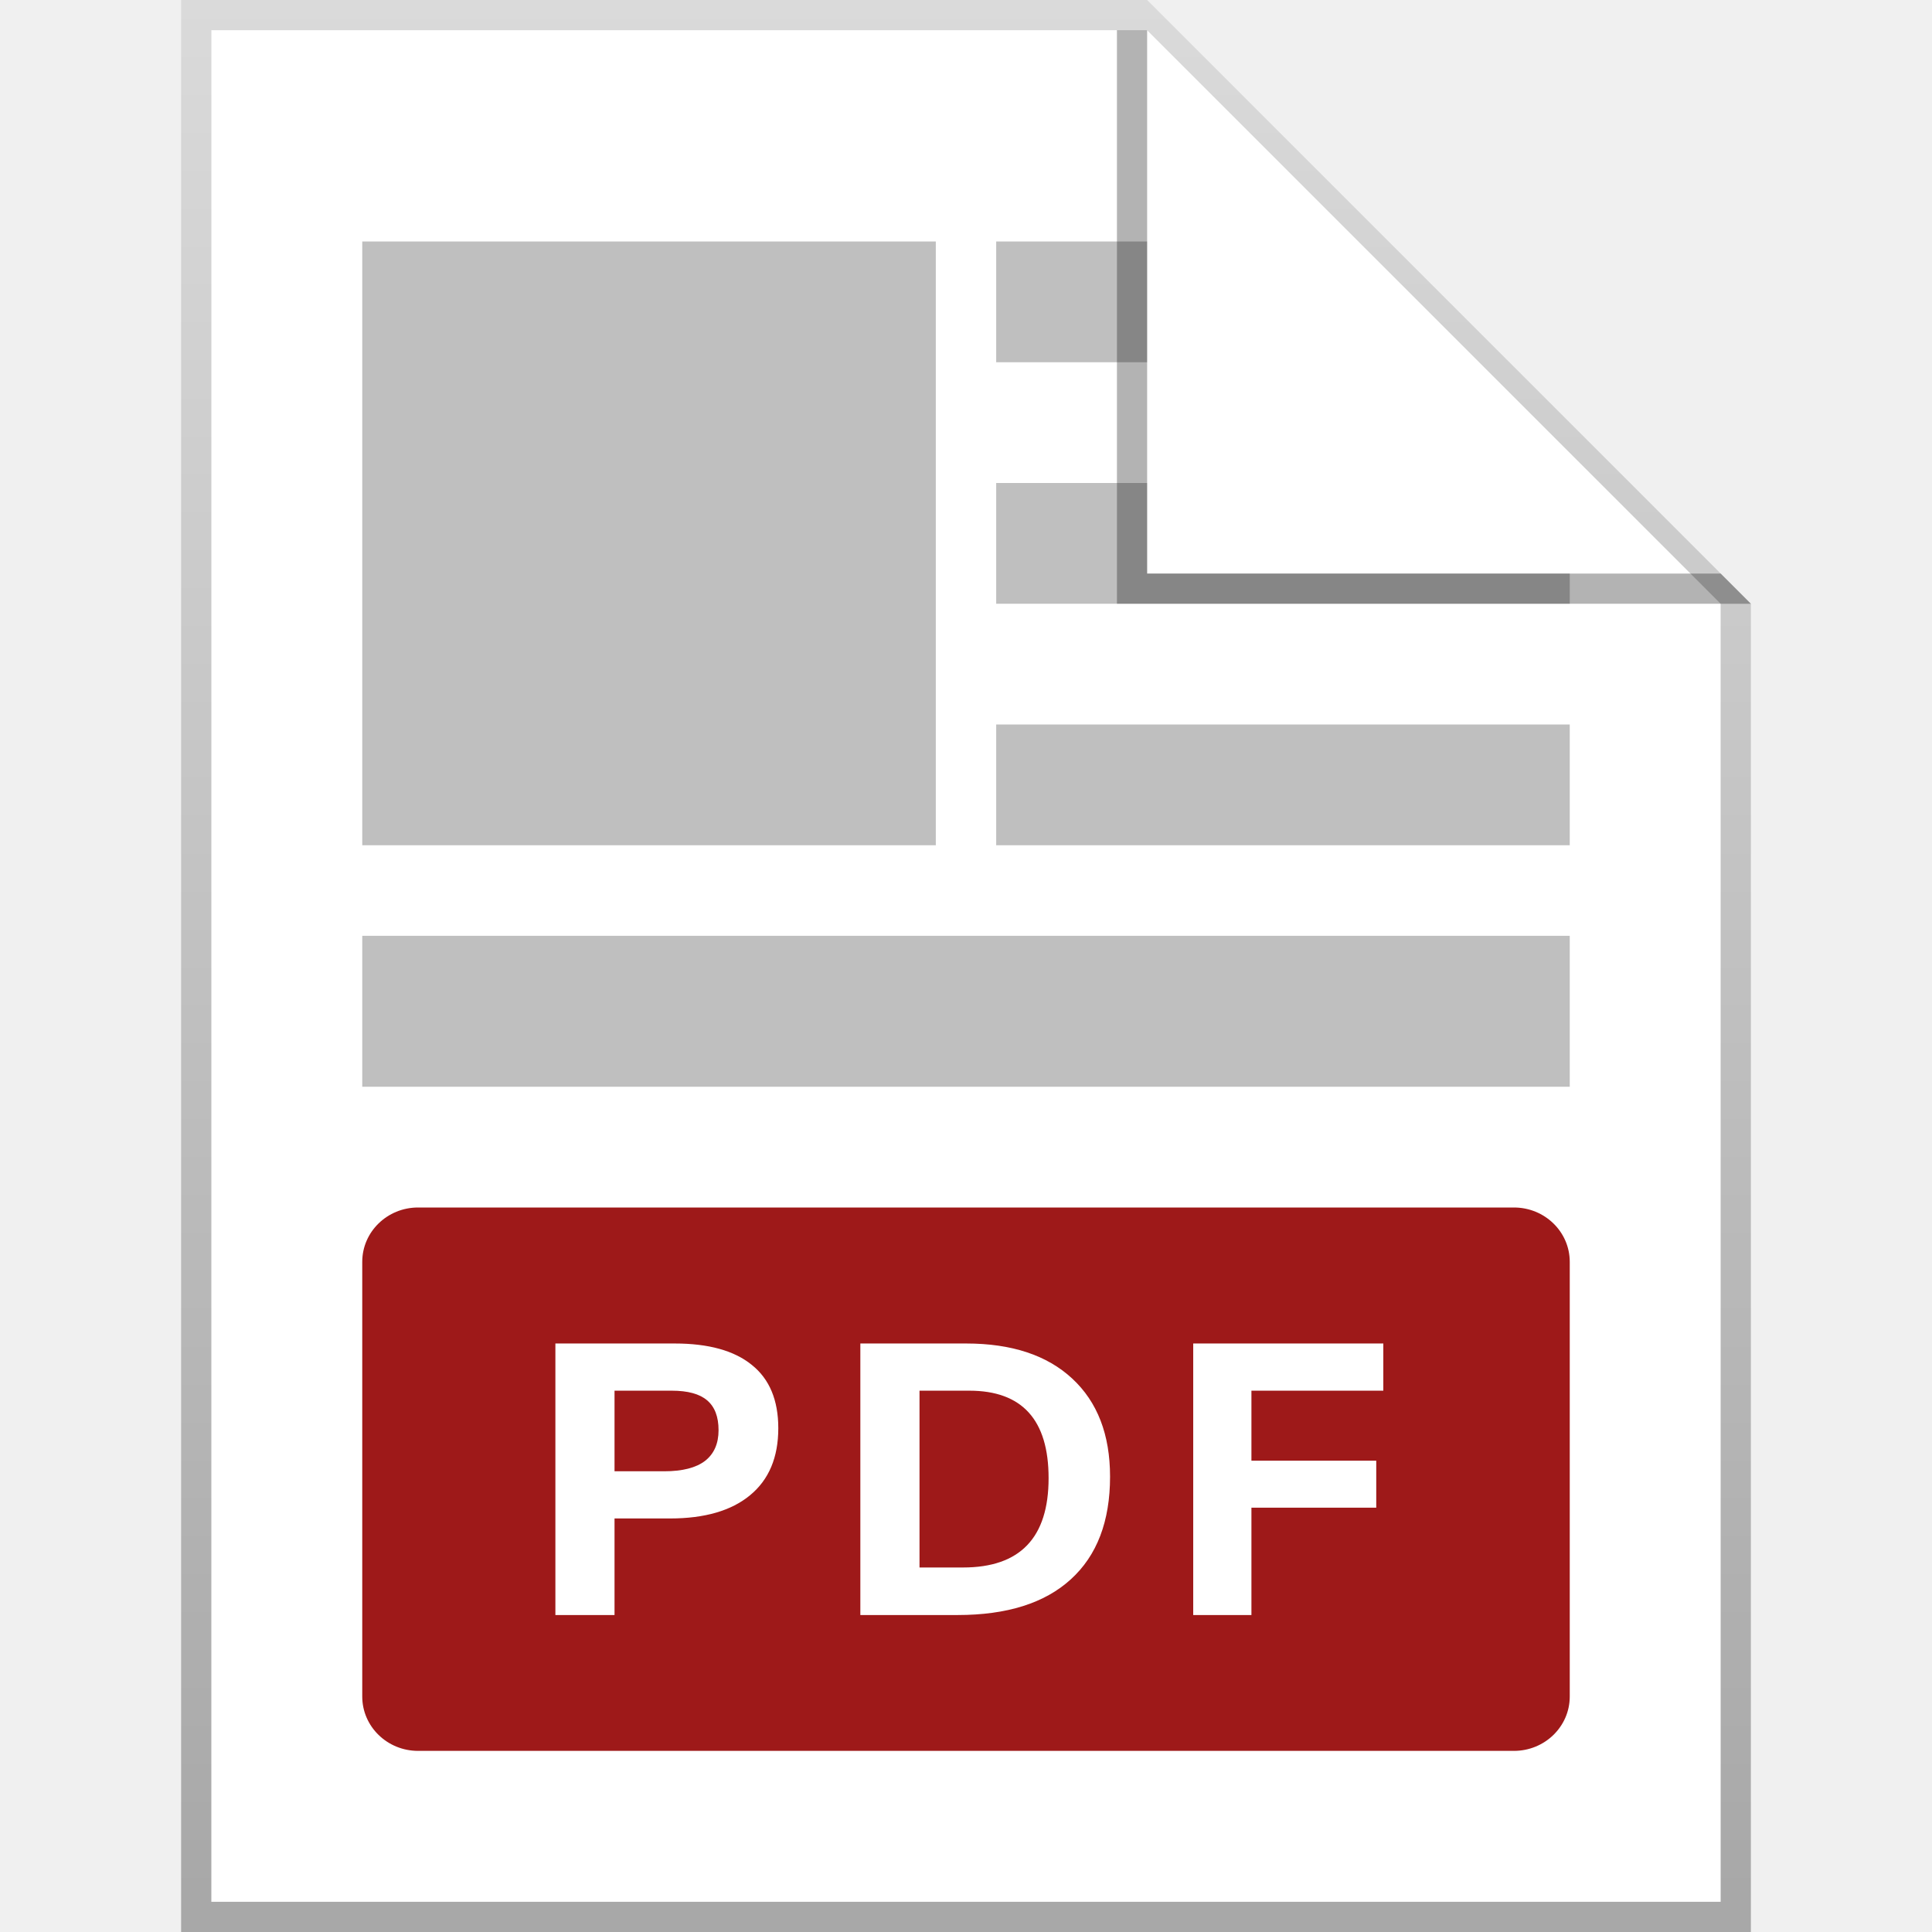
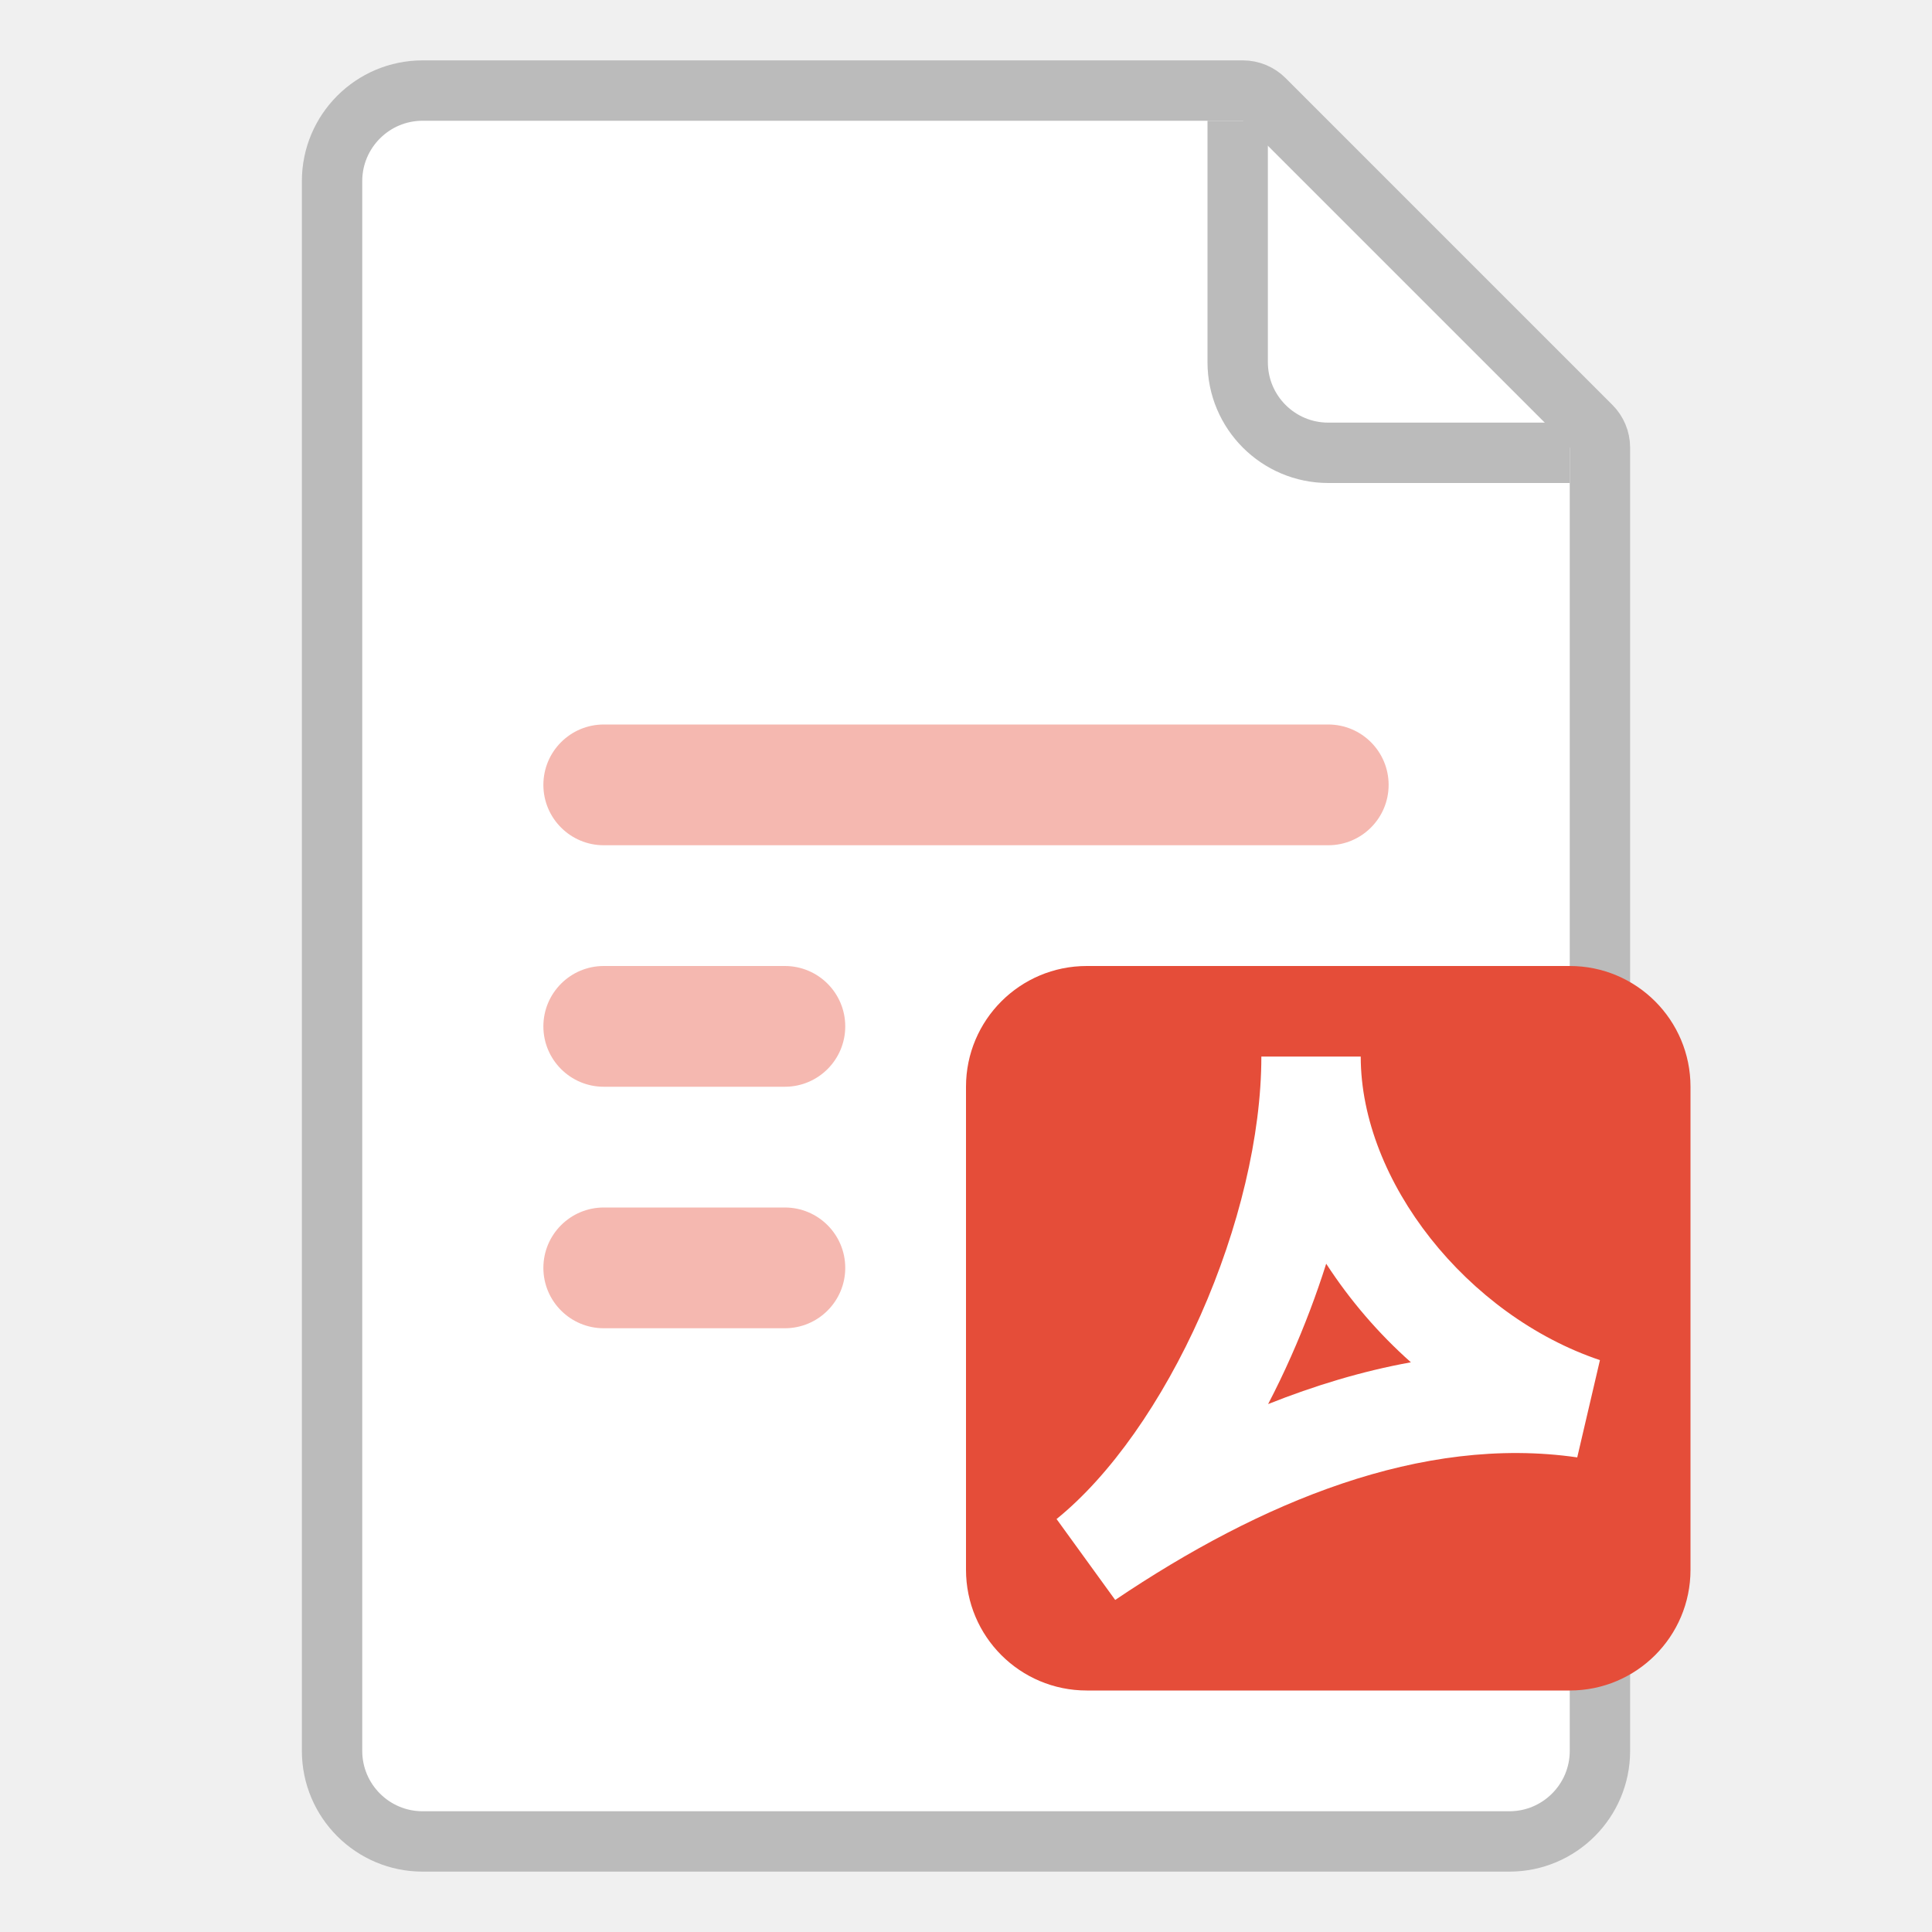
- <svg xmlns="http://www.w3.org/2000/svg" width="64" height="64" viewBox="0 0 64 64" fill="none">
-   <path d="M7 1H38L57 20V63H7V1Z" fill="white" />
-   <path fill-rule="evenodd" clip-rule="evenodd" d="M7 63H57V20L38 1H7V63ZM38 0H6V64H58V20L38 0Z" fill="url(#paint0_linear_72_388)" />
-   <path d="M31 28V8H12V28H31Z" fill="#BFBFBF" />
-   <path d="M33 12V8H38V12H33Z" fill="#BFBFBF" />
-   <path d="M33 20V16H38V19H52V20H33Z" fill="#BFBFBF" />
-   <path d="M52 24H33V28H52V24Z" fill="#BFBFBF" />
-   <path d="M52 31H12V36H52V31Z" fill="#BFBFBF" />
-   <path opacity="0.3" d="M37 20V1H38V19H57L58 20H37Z" fill="black" />
-   <path d="M20.357 48.738H22.002C22.605 48.738 23.055 48.623 23.355 48.394C23.654 48.16 23.803 47.821 23.803 47.378C23.803 46.931 23.677 46.601 23.424 46.388C23.176 46.175 22.784 46.068 22.248 46.068H20.357V48.738Z" fill="#9E1919" />
-   <path d="M34.736 48.966C34.736 47.034 33.86 46.068 32.107 46.068H30.46V51.925H31.904C33.792 51.925 34.736 50.939 34.736 48.966Z" fill="#9E1919" />
-   <path fill-rule="evenodd" clip-rule="evenodd" d="M13.849 40C12.828 40 12 40.806 12 41.8V56.2C12 57.194 12.828 58 13.849 58H50.151C51.172 58 52 57.194 52 56.2V41.8C52 40.806 51.172 40 50.151 40H13.849ZM25.782 47.311C25.782 48.279 25.47 49.019 24.846 49.532C24.227 50.044 23.344 50.301 22.198 50.301H20.357V53.5H18.398V44.505H22.35C23.471 44.505 24.322 44.741 24.903 45.213C25.489 45.68 25.782 46.38 25.782 47.311ZM36.772 48.916C36.772 50.397 36.338 51.531 35.47 52.319C34.606 53.106 33.356 53.5 31.721 53.5H28.5V44.505H32.006C33.514 44.505 34.686 44.893 35.52 45.668C36.355 46.443 36.772 47.526 36.772 48.916ZM39.527 53.5H41.455V49.944H45.59V48.387H41.455V46.068H45.824V44.505H39.527V53.5Z" fill="#9E1919" />
-   <defs>
-     <linearGradient id="paint0_linear_72_388" x1="32" y1="62.833" x2="32" y2="8.08663e-07" gradientUnits="userSpaceOnUse">
-       <stop stop-color="#A8A8A8" />
-       <stop offset="1" stop-color="#DADADA" />
-     </linearGradient>
-   </defs>
+ <svg xmlns="http://www.w3.org/2000/svg" width="32" height="32" viewBox="0 0 32 32" fill="none">
+   <path d="M7 1.5H20.586C20.718 1.5 20.846 1.553 20.939 1.646L26.354 7.061C26.447 7.154 26.5 7.282 26.5 7.414V29C26.5 29.828 25.828 30.5 25 30.5H7C6.172 30.5 5.5 29.828 5.5 29V3C5.5 2.172 6.172 1.5 7 1.5Z" fill="white" stroke="#BBBBBB" />
+   <path d="M20.5 2V6C20.5 6.828 21.172 7.5 22 7.5H26" stroke="#BBBBBB" />
+   <path d="M16 18C16 16.895 16.895 16 18 16H26C27.105 16 28 16.895 28 18V26C28 27.105 27.105 28 26 28H18C16.895 28 16 27.105 16 26V18Z" fill="#E54D39" />
+   <path fill-rule="evenodd" clip-rule="evenodd" d="M20.892 17.5C20.892 18.81 20.518 20.356 19.886 21.782C19.25 23.213 18.393 24.438 17.5 25.16L18.471 26.5C20.878 24.878 23.544 23.766 26.124 24.139L26.5 22.528C24.302 21.788 22.538 19.569 22.538 17.5H20.892ZM21.966 20.931C21.801 21.452 21.606 21.966 21.386 22.462C21.267 22.731 21.14 22.995 21.004 23.256C21.77 22.951 22.561 22.71 23.369 22.564C22.831 22.086 22.359 21.536 21.966 20.931Z" fill="white" />
+   <path d="M13 20C13.552 20 14 20.448 14 21C14 21.552 13.552 22 13 22H10C9.448 22 9 21.552 9 21C9 20.448 9.448 20 10 20H13ZM13 16C13.552 16 14 16.448 14 17C14 17.552 13.552 18 13 18H10C9.448 18 9 17.552 9 17C9 16.448 9.448 16 10 16H13ZM22 12C22.552 12 23 12.448 23 13C23 13.552 22.552 14 22 14H10C9.448 14 9 13.552 9 13C9 12.448 9.448 12 10 12H22Z" fill="#F5B8B0" />
</svg>
